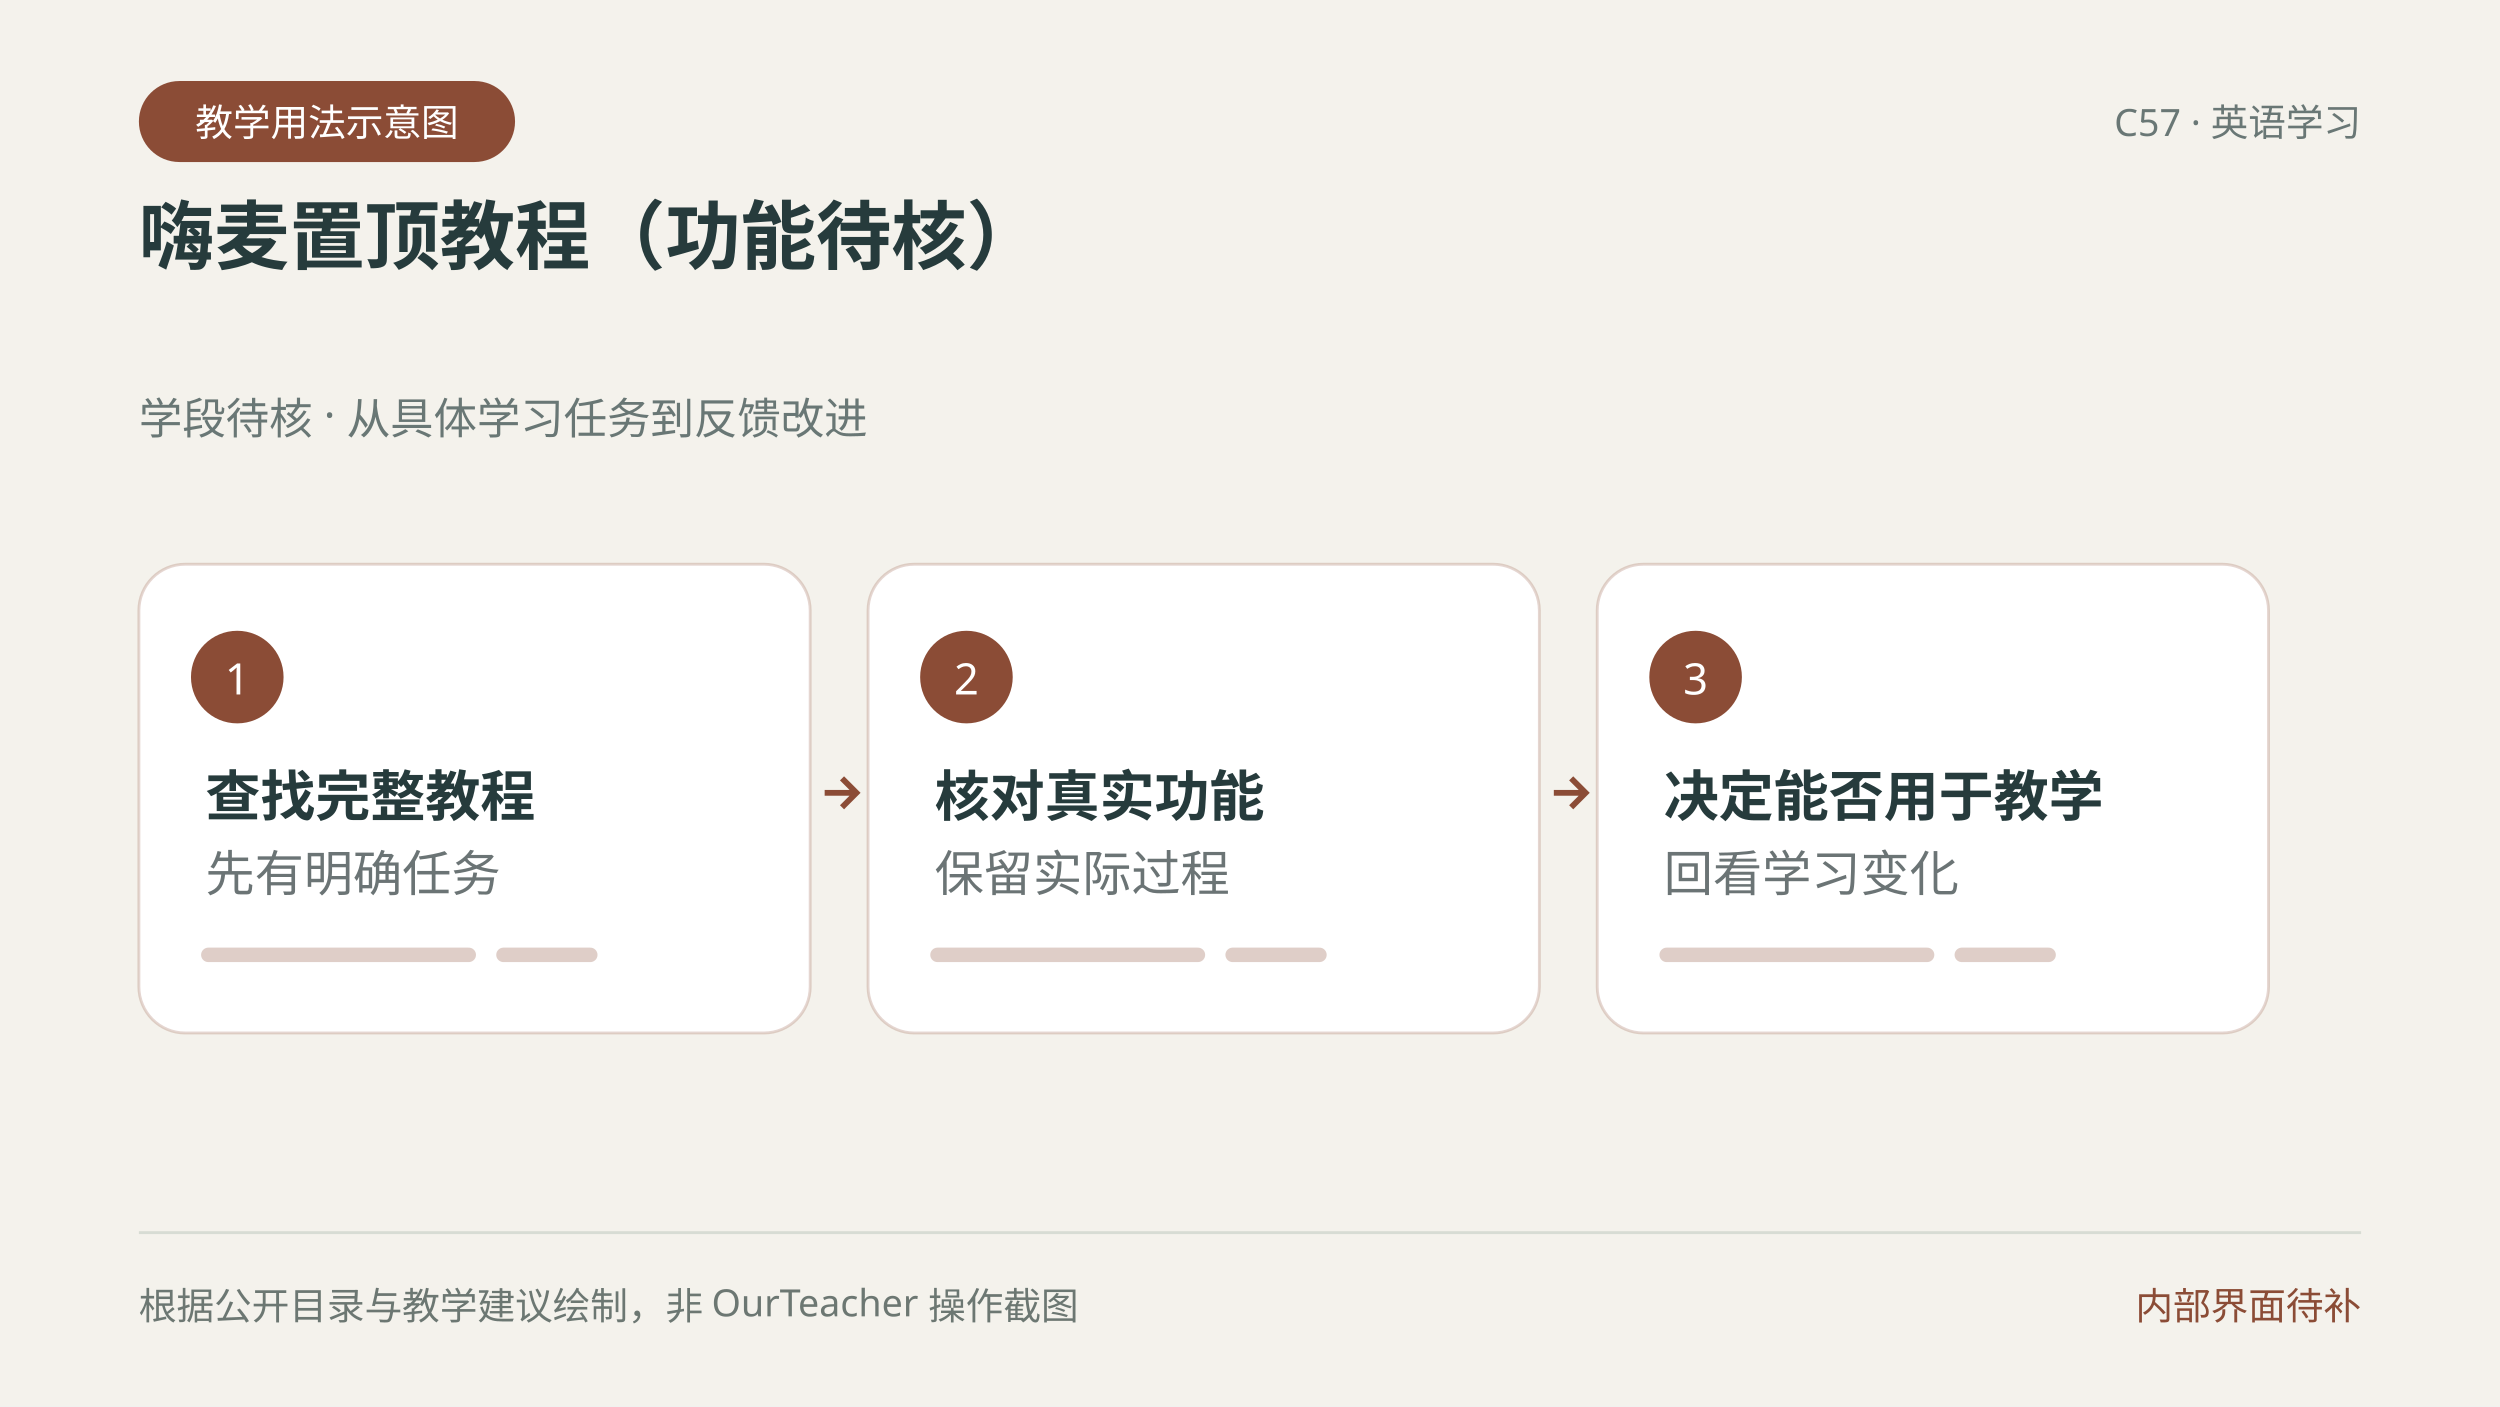
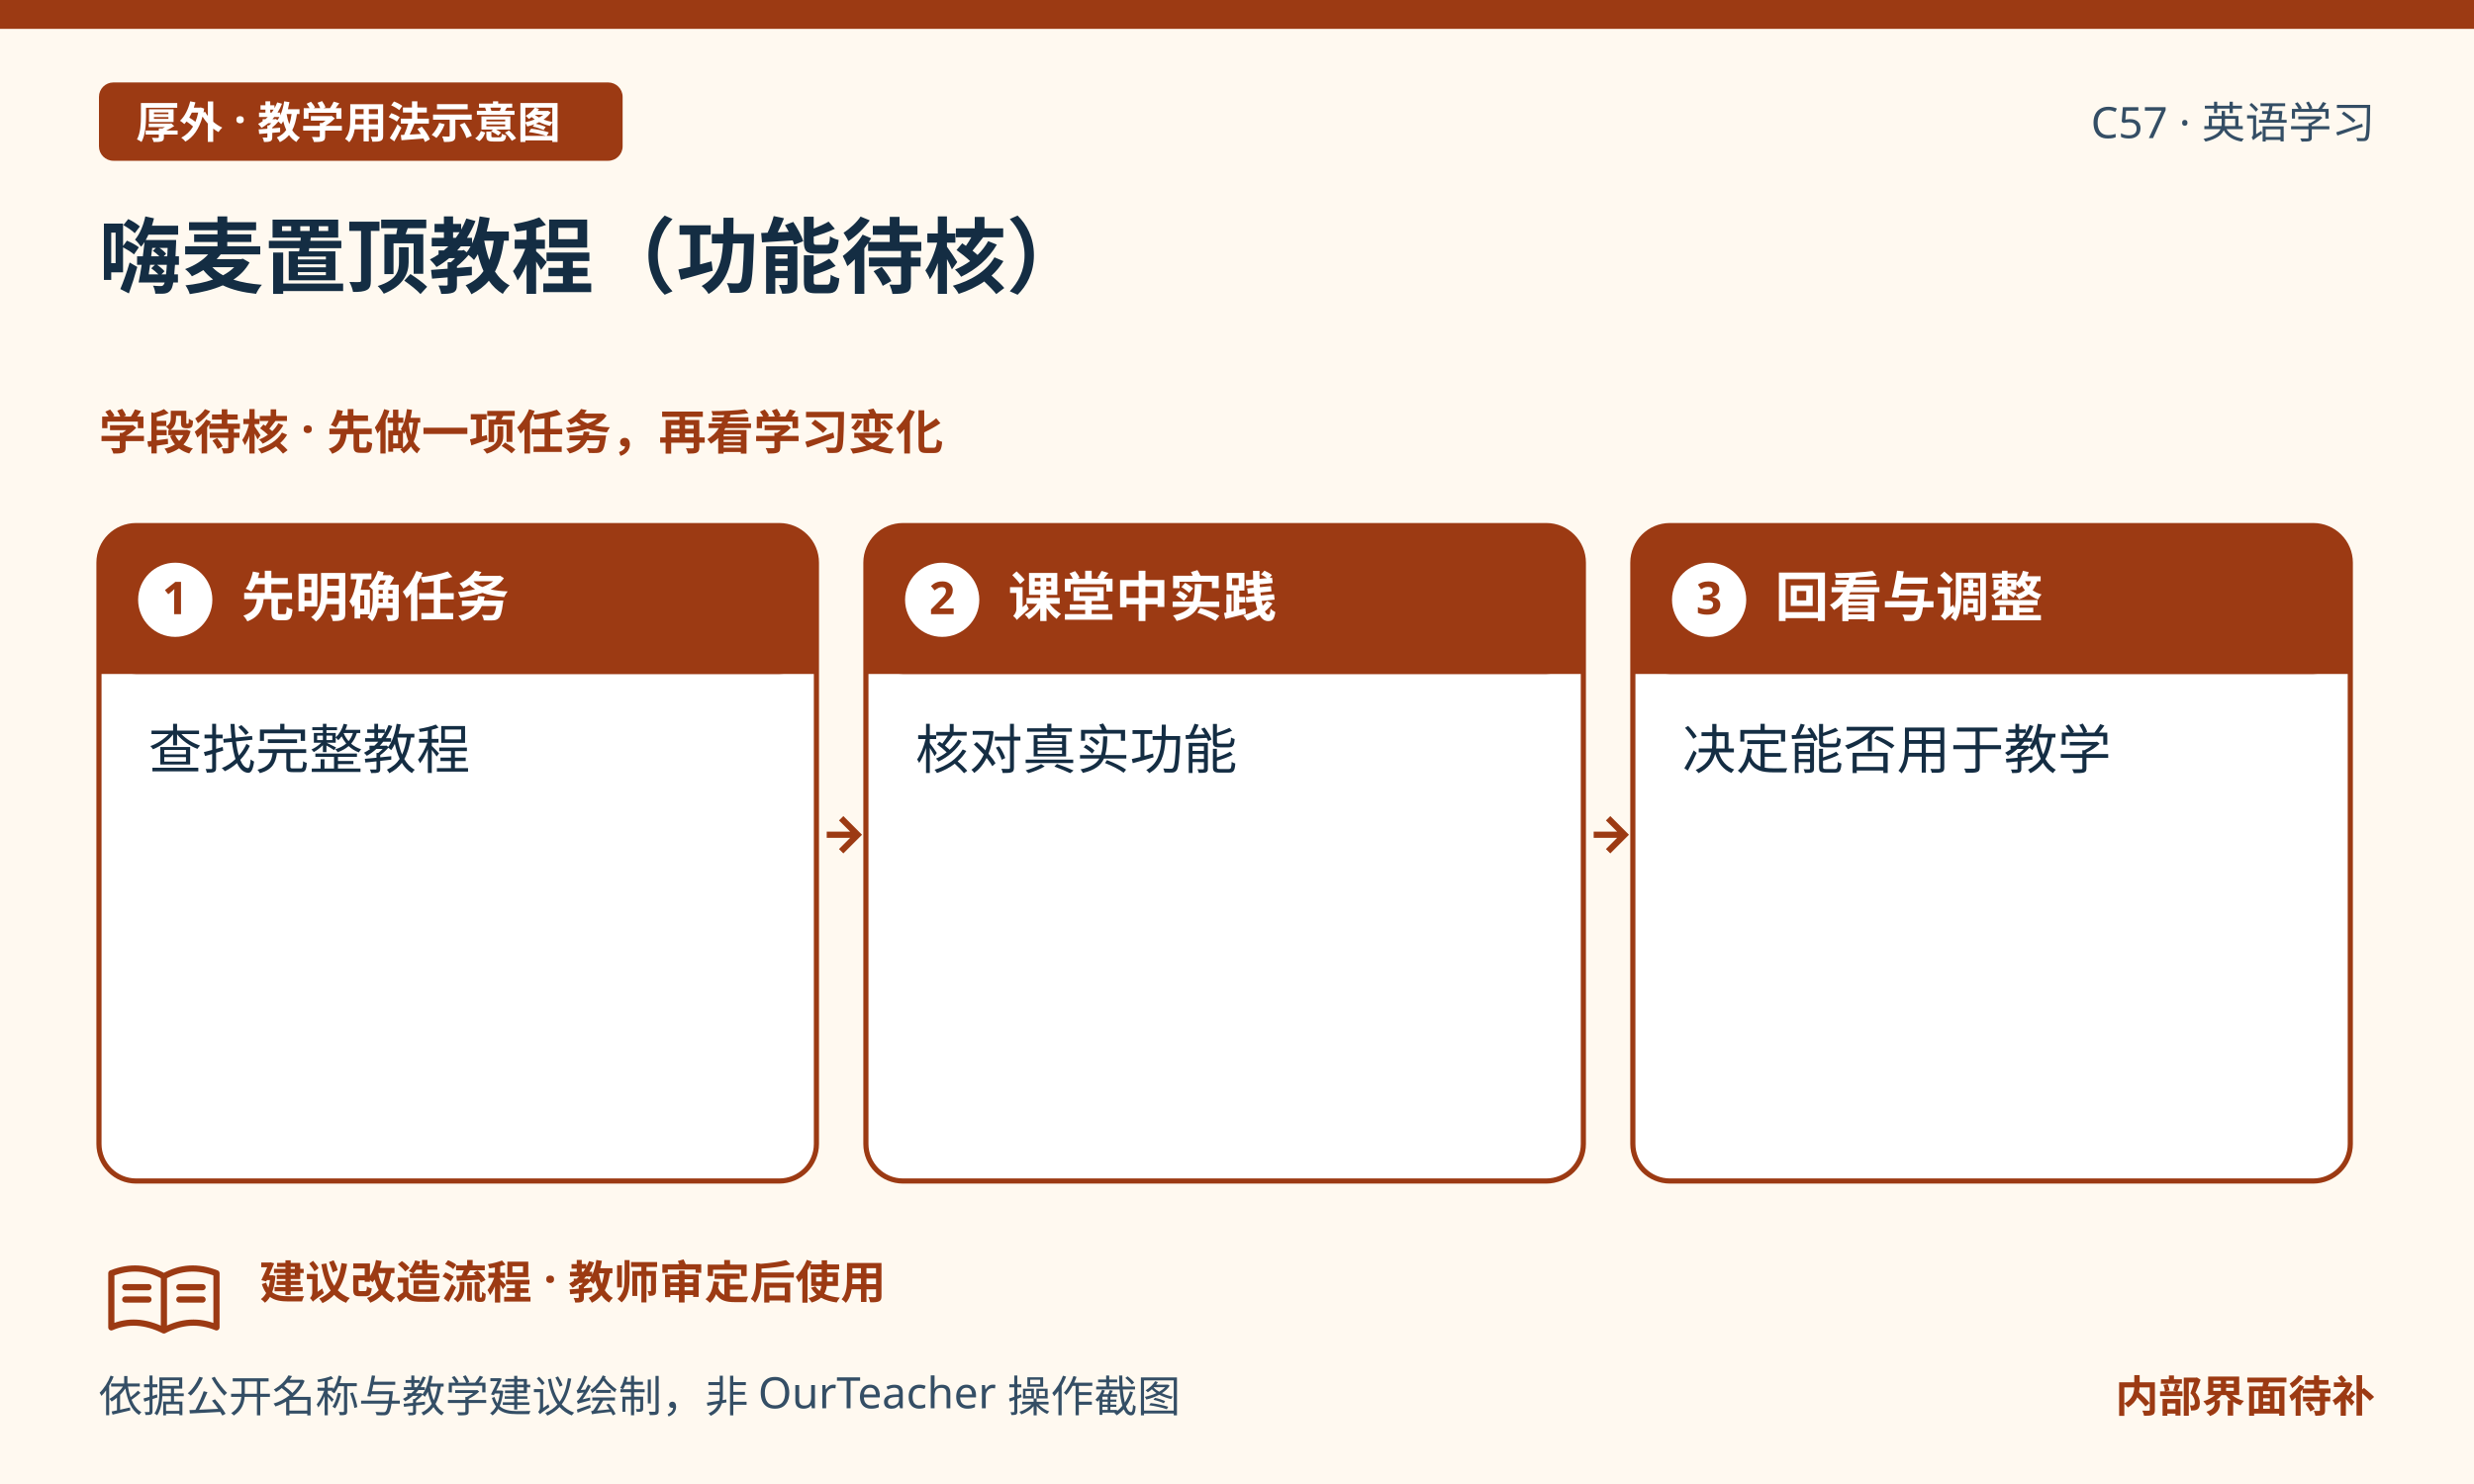
- <svg xmlns="http://www.w3.org/2000/svg" width="864" height="486" viewBox="0 0 864 486" role="img" aria-label="嗨麦置顶教程（功能待核）教学用法示意图">
-   <rect width="864" height="486" fill="#f4f2ec" />
-   <g font-family="Microsoft YaHei" fill="#263b3c">
-     <rect x="48" y="28" width="130" height="28" rx="14" fill="#8b4c36" />
-     <text x="113" y="47" text-anchor="middle" fill="white" font-size="13">教学用法示意图</text>
-     <text x="816" y="47" text-anchor="end" font-size="13" fill="#697775">C57 · 英语学习</text>
-     <text x="48" y="91" font-size="26" font-weight="700">嗨麦置顶教程（功能待核）</text>
-     <text x="48" y="150" font-size="15" fill="#697775">学段待核 · 从具体学习任务到反馈改进</text>
+ <svg xmlns="http://www.w3.org/2000/svg" width="1200" height="720" viewBox="0 0 1200 720" role="img" aria-label="嗨麦置顶教程（功能待核）：厚外教学用法示意图，非产品截图">
+   <rect width="1200" height="720" fill="#fff9f0" />
+   <rect width="1200" height="14" fill="#9c3a13" />
+   <g font-family="Microsoft YaHei" fill="#142d43">
+     <rect x="48" y="40" width="254" height="38" rx="7" fill="#9c3a13" />
+     <text x="66" y="67" font-size="21" font-weight="700" fill="white">厚外 · 教学用法示意图</text>
+     <text x="1152" y="67" text-anchor="end" font-size="21" fill="#344e65">C57 · 英语学习</text>
+     <text x="48" y="139" font-size="40" font-weight="700" fill="#142d43">嗨麦置顶教程（功能待核）</text>
+     <text x="48" y="218" font-size="23" font-weight="700" fill="#9c3a13">学段待核 · 先做一项任务，再看学习变化</text>
    <g>
-       <rect x="48" y="195" width="232" height="162" rx="16" fill="white" stroke="#8b4c36" stroke-opacity=".23" />
-       <circle cx="82" cy="234" r="16" fill="#8b4c36" />
-       <text x="82" y="240" text-anchor="middle" fill="white" font-size="15">1</text>
-       <text x="71" y="282" font-size="19" font-weight="700">查找完整教程</text>
-       <text x="71" y="308" font-size="17" fill="#6b7475">先有明确任务</text>
-       <path d="M 72 330 h 90 m 12 0 h 30" stroke="#8b4c36" stroke-opacity=".27" stroke-width="5" stroke-linecap="round" />
+       <rect x="48" y="255" width="348" height="318" rx="18" fill="#ffffff" stroke="#9c3a13" stroke-width="2.5" />
+       <rect x="48" y="255" width="348" height="72" rx="18" fill="#9c3a13" />
+       <rect x="48" y="291" width="348" height="36" fill="#9c3a13" />
+       <circle cx="85" cy="291" r="18" fill="white" />
+       <text x="85" y="298" text-anchor="middle" font-size="22" font-weight="700" fill="#9c3a13">1</text>
+       <text x="117" y="299" font-size="26" font-weight="700" fill="white">先明确任务</text>
+       <text x="72" y="373" font-size="26" font-weight="400" fill="#142d43">查找完整教程</text>
    </g>
-     <path d="M 285 274 h 10 m -4 -5 l 5 5 -5 5" fill="none" stroke="#8b4c36" stroke-width="2" />
+     <path d="M401 405 H415 M408 397 L416 405 L408 413" fill="none" stroke="#9c3a13" stroke-width="3" />
    <g>
-       <rect x="300" y="195" width="232" height="162" rx="16" fill="white" stroke="#8b4c36" stroke-opacity=".23" />
-       <circle cx="334" cy="234" r="16" fill="#8b4c36" />
-       <text x="334" y="240" text-anchor="middle" fill="white" font-size="15">2</text>
-       <text x="323" y="282" font-size="19" font-weight="700">核对真实功能</text>
-       <text x="323" y="308" font-size="17" fill="#6b7475">保留实际过程</text>
-       <path d="M 324 330 h 90 m 12 0 h 30" stroke="#8b4c36" stroke-opacity=".27" stroke-width="5" stroke-linecap="round" />
+       <rect x="420" y="255" width="348" height="318" rx="18" fill="#ffffff" stroke="#9c3a13" stroke-width="2.5" />
+       <rect x="420" y="255" width="348" height="72" rx="18" fill="#9c3a13" />
+       <rect x="420" y="291" width="348" height="36" fill="#9c3a13" />
+       <circle cx="457" cy="291" r="18" fill="white" />
+       <text x="457" y="298" text-anchor="middle" font-size="22" font-weight="700" fill="#9c3a13">2</text>
+       <text x="489" y="299" font-size="26" font-weight="700" fill="white">课堂中实践</text>
+       <text x="444" y="373" font-size="26" font-weight="400" fill="#142d43">核对真实功能</text>
    </g>
-     <path d="M 537 274 h 10 m -4 -5 l 5 5 -5 5" fill="none" stroke="#8b4c36" stroke-width="2" />
+     <path d="M773 405 H787 M780 397 L788 405 L780 413" fill="none" stroke="#9c3a13" stroke-width="3" />
    <g>
-       <rect x="552" y="195" width="232" height="162" rx="16" fill="white" stroke="#8b4c36" stroke-opacity=".23" />
-       <circle cx="586" cy="234" r="16" fill="#8b4c36" />
-       <text x="586" y="240" text-anchor="middle" fill="white" font-size="15">3</text>
-       <text x="575" y="282" font-size="19" font-weight="700">决定能否用于教学</text>
-       <text x="575" y="308" font-size="17" fill="#6b7475">回看学习变化</text>
-       <path d="M 576 330 h 90 m 12 0 h 30" stroke="#8b4c36" stroke-opacity=".27" stroke-width="5" stroke-linecap="round" />
+       <rect x="792" y="255" width="348" height="318" rx="18" fill="#ffffff" stroke="#9c3a13" stroke-width="2.5" />
+       <rect x="792" y="255" width="348" height="72" rx="18" fill="#9c3a13" />
+       <rect x="792" y="291" width="348" height="36" fill="#9c3a13" />
+       <circle cx="829" cy="291" r="18" fill="white" />
+       <text x="829" y="298" text-anchor="middle" font-size="22" font-weight="700" fill="#9c3a13">3</text>
+       <text x="861" y="299" font-size="26" font-weight="700" fill="white">回看与调整</text>
+       <text x="816" y="373" font-size="26" font-weight="400" fill="#142d43">决定能否用于教学</text>
    </g>
-     <path d="M48 426 H816" stroke="#d7dcd4" />
-     <text x="48" y="456" font-size="13" fill="#6c7772">根据公开目录与教学建议绘制，非 OurTeacher 操作截图</text>
-     <text x="816" y="456" text-anchor="end" font-size="13" fill="#8b4c36">内部界面待补</text>
+     <g transform="translate(48,608) scale(.75)">
+       <g fill="none" stroke="#9c3a13" stroke-width="4" stroke-linecap="round" stroke-linejoin="round">
+         <path d="M8 13 Q26 6 42 15 V50 Q24 41 8 48 Z M42 15 Q58 6 76 13 V48 Q59 41 42 50 Z M17 22 L32 22 M17 30 L32 30 M52 22 L67 22 M52 30 L67 30" />
+       </g>
+     </g>
+     <text x="126" y="630" font-size="22" font-weight="700" fill="#9c3a13">建议改造流程 · 教师审定后使用</text>
+     <text x="48" y="685" font-size="21" fill="#344e65">依据公开名称与教学建议绘制，非 OurTeacher 操作截图</text>
+     <text x="1152" y="685" text-anchor="end" font-size="21" font-weight="700" fill="#9c3a13">内部界面待补</text>
  </g>
</svg>
